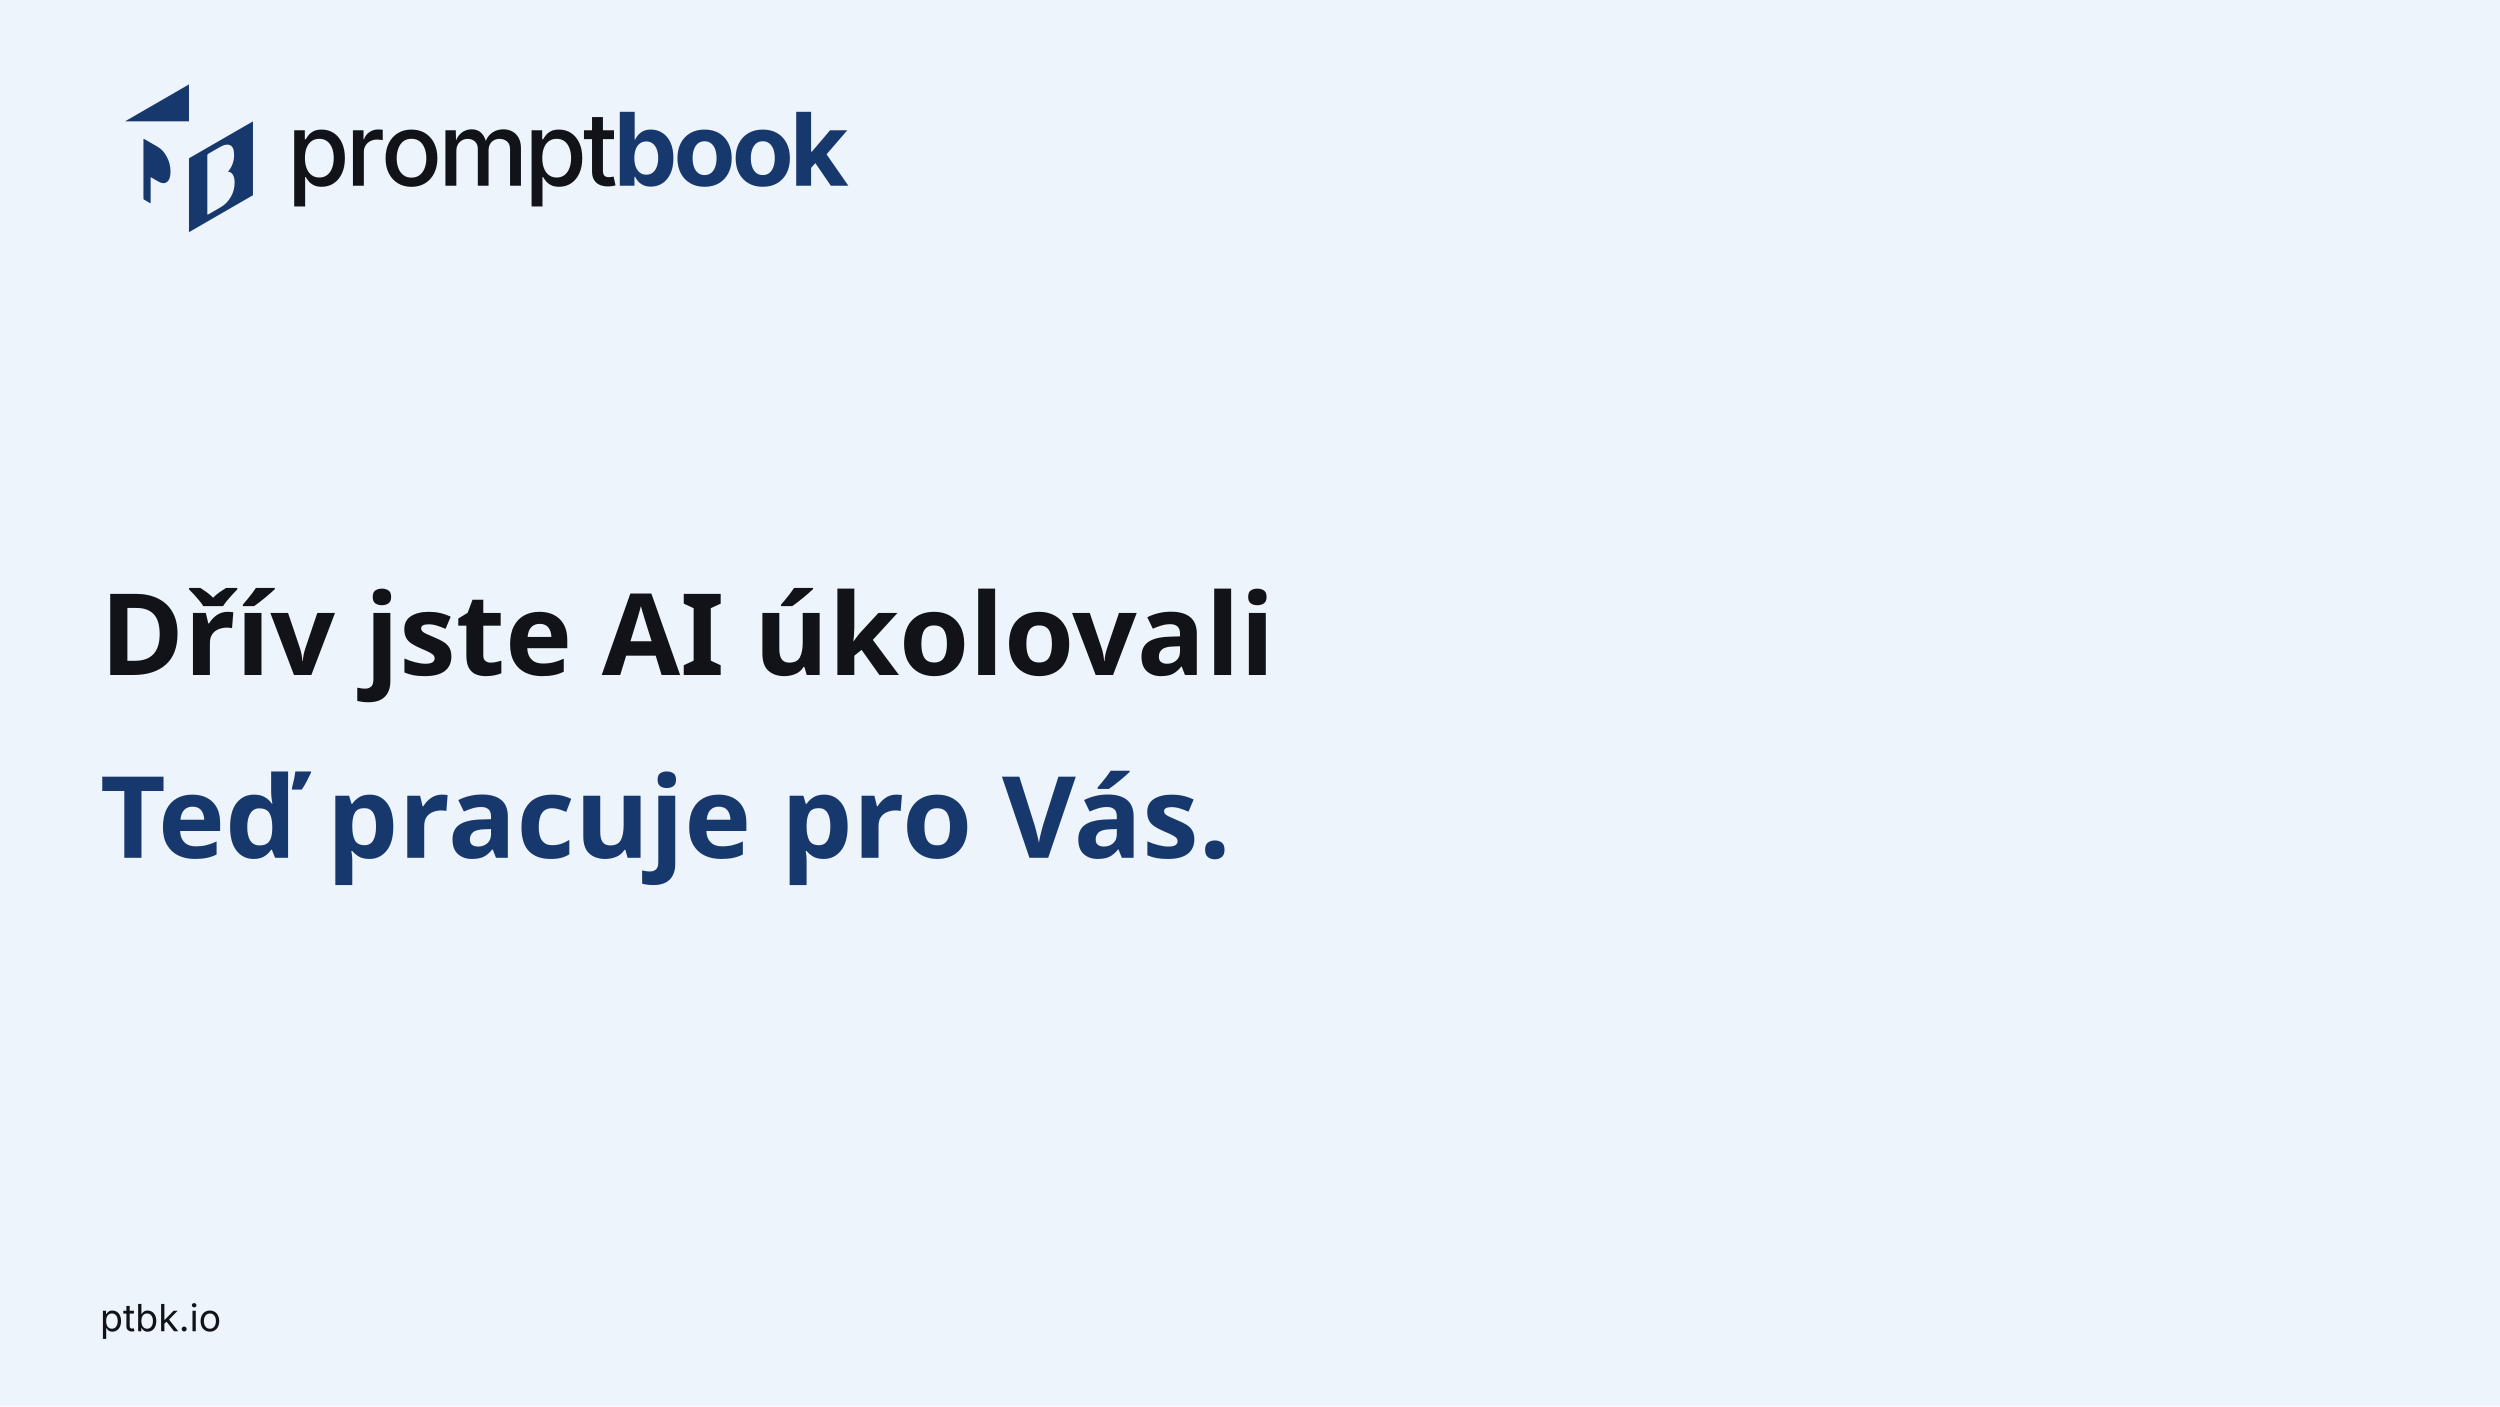
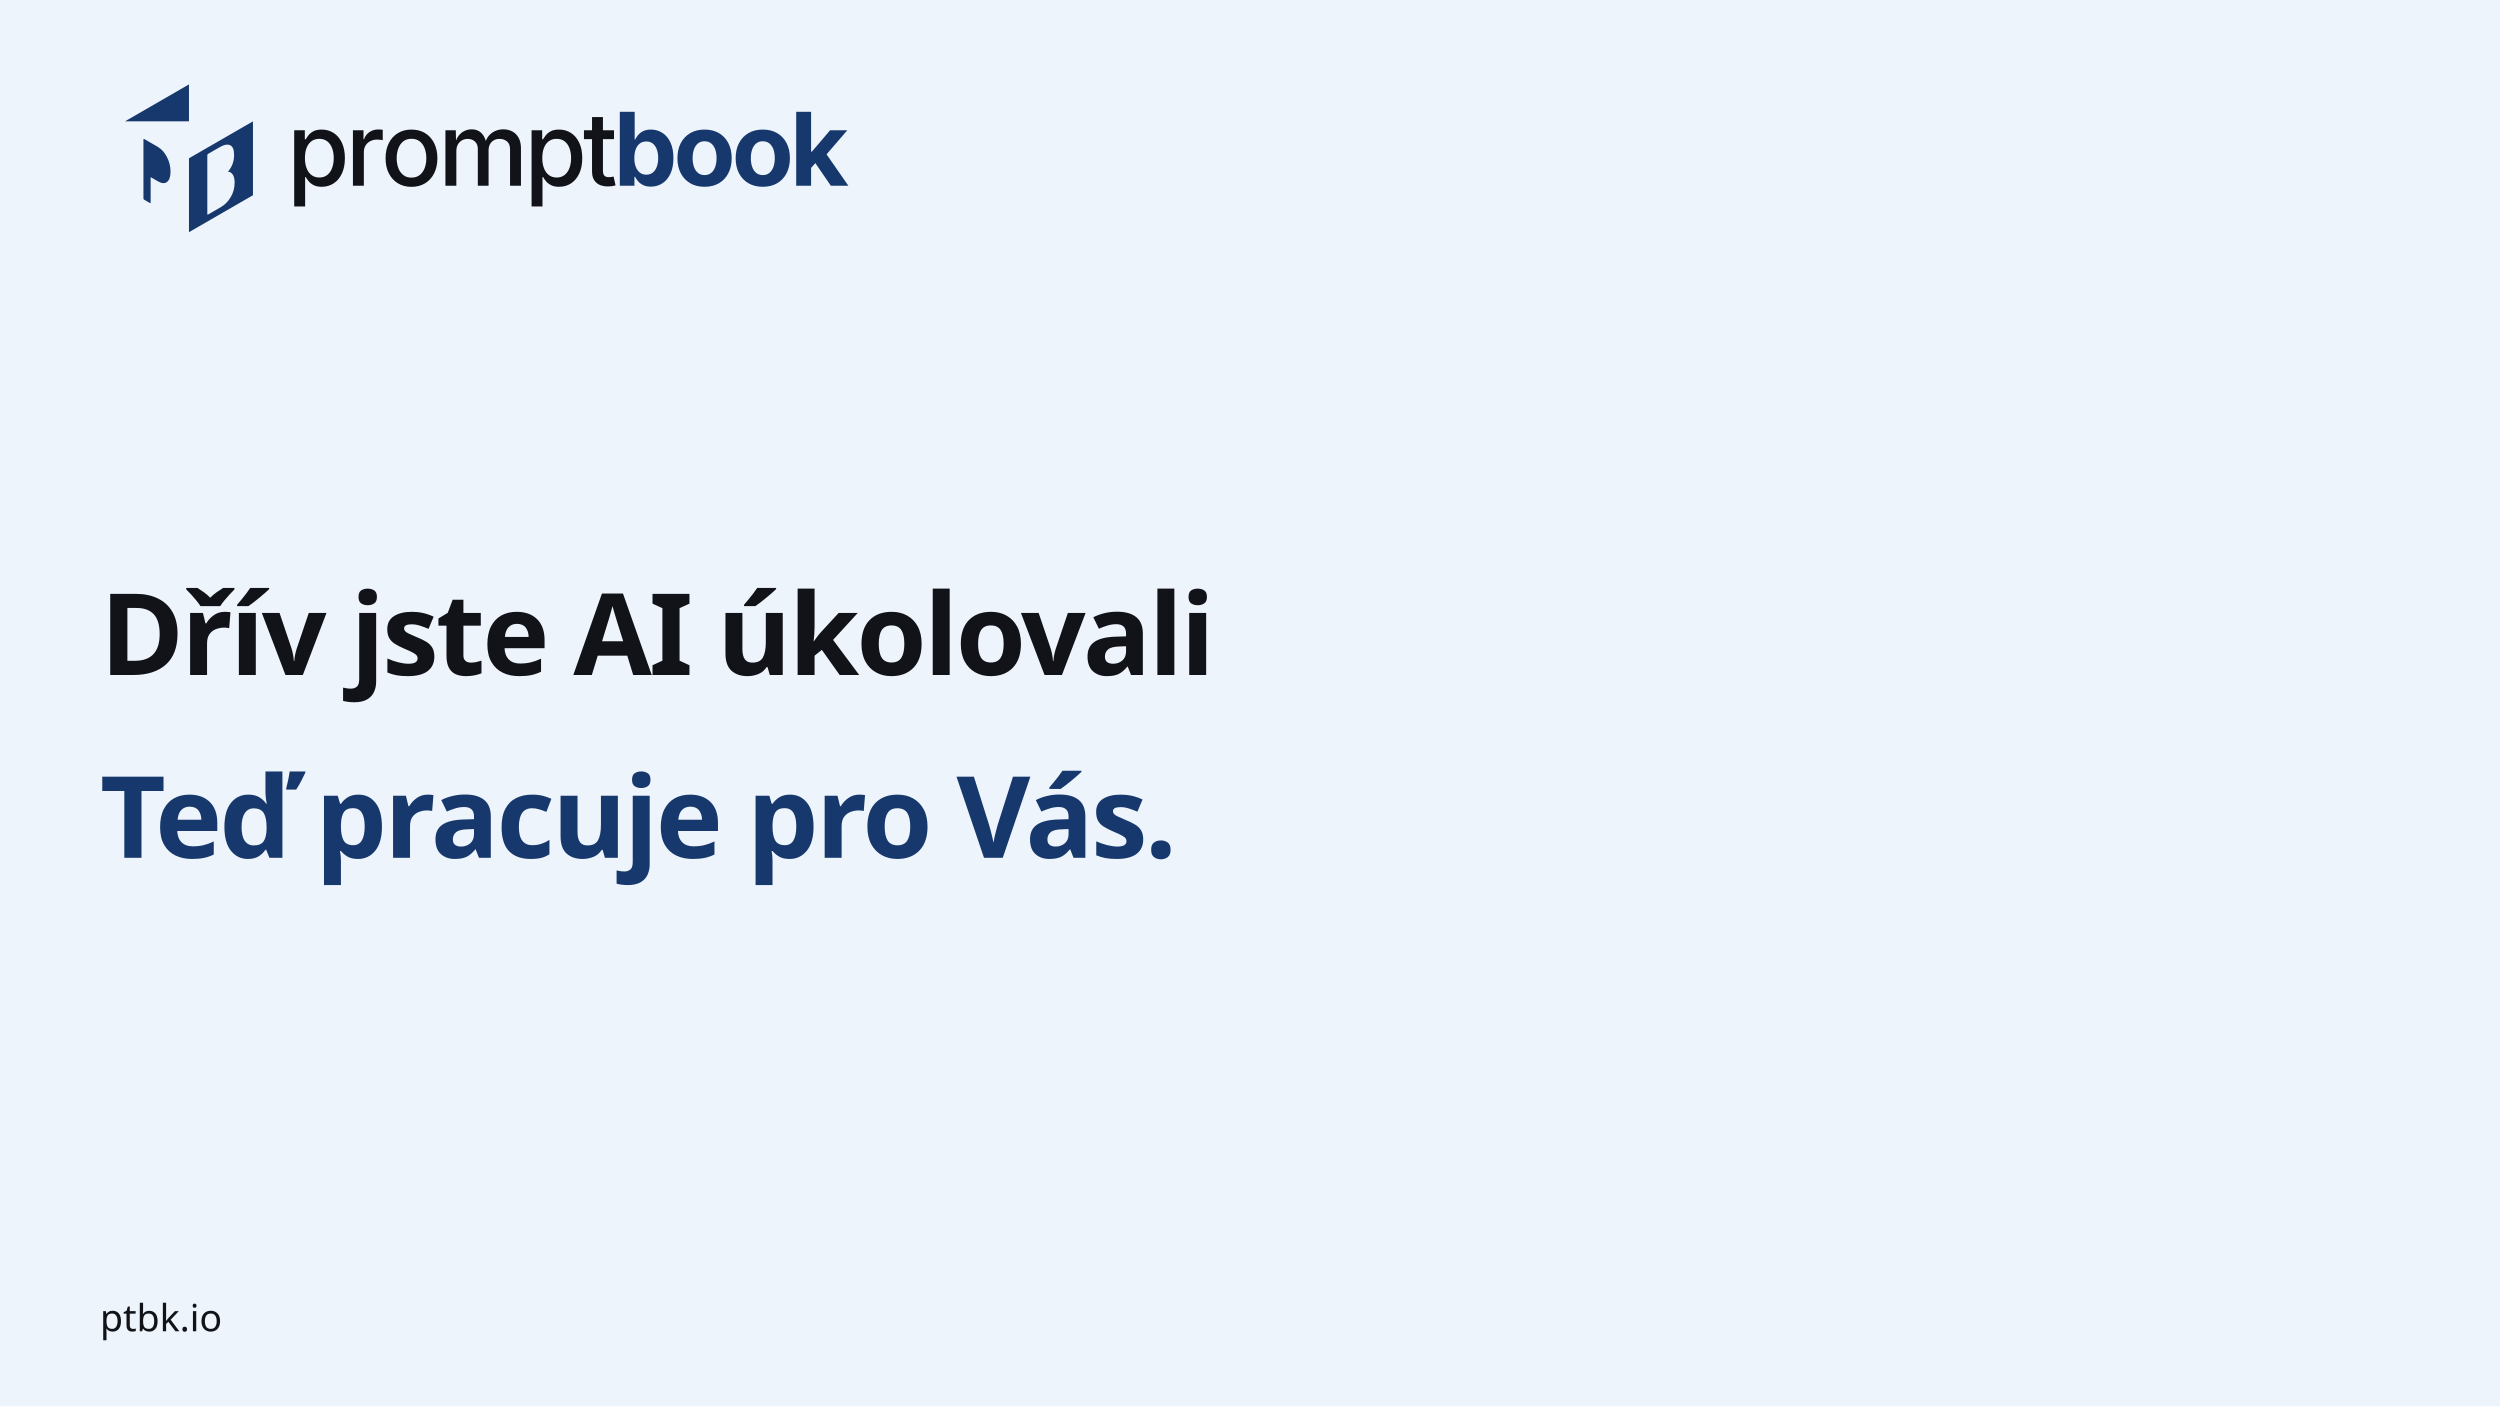
<svg xmlns="http://www.w3.org/2000/svg" width="1600" height="900" viewBox="0 0 1600 900" role="img">
  <rect width="1600" height="900" fill="#EEF4FB" />
  <g transform="translate(64 48) scale(.65)">
    <g transform="translate(10 4.395833) scale(1.212565)">
      <path fill="#17386C" transform="matrix(0.992349 0.572933 -0.992349 0.572933 -100.273 -96.45293)" d="M 170.435,57.258 V 4.896 l 26.181,26.181 v 0 z" />
      <path fill="#17386C" transform="matrix(0.992349 0.572933 0 1.145866 -157.0928 -136.5028)" d="m 197.138,68.251 c 3.15,0 5.687,1.146 7.61,3.437 1.964,2.25 2.946,5.217 2.946,8.899 0,3.601 -0.941,6.505 -2.823,8.715 -1.882,2.209 -4.357,3.314 -7.426,3.314 h -5.769 c -0.164,0 -0.245,0.082 -0.245,0.245 V 110.659 c 0,0.409 -0.205,0.614 -0.614,0.614 h -4.664 c -0.409,0 -0.614,-0.205 -0.614,-0.614 V 68.864 c 0,-0.409 0.205,-0.614 0.614,-0.614 z" />
      <path fill="#17386C" transform="matrix(0.9923484 -0.5729326 0 1.145865 -167.4698 124.8194)" d="m 233.255,63.55 v 52.362 h 52.362 V 63.55 Z m 15.625,4.7 h 9.39 c 3.723,0 6.629,0.982 8.715,2.946 2.128,1.923 3.191,4.746 3.191,8.469 0,4.419 -1.575,7.467 -4.726,9.145 -0.205,0.123 -0.225,0.225 -0.061,0.306 1.637,0.982 2.905,2.353 3.805,4.112 0.941,1.759 1.411,3.846 1.411,6.26 h 5.2e-4 c 0,3.723 -1.064,6.608 -3.192,8.654 -2.087,2.046 -4.848,3.069 -8.285,3.069 h -10.249 c -0.409,0 -0.613,-0.205 -0.613,-0.614 V 68.864 c 0,-0.409 0.204,-0.614 0.613,-0.614 z" />
    </g>
    <path fill="#111318" transform="translate(184 109) scale(0.04882812 -0.04882812)" d="M148 -418V1118H362V936H380Q400 971 435.5 1017.0Q471 1063 534.5 1097.5Q598 1132 703 1132Q837 1132 942.5 1064.0Q1048 996 1109.0 867.0Q1170 738 1170 556Q1170 376 1110.0 246.5Q1050 117 944.5 47.5Q839 -22 703 -22Q602 -22 537.5 12.5Q473 47 436.5 93.0Q400 139 380 175H368V-418ZM654 165Q750 165 815.0 217.0Q880 269 912.5 358.0Q945 447 945 558Q945 668 912.5 755.5Q880 843 815.5 894.0Q751 945 654 945Q560 945 495.0 896.5Q430 848 397.0 761.5Q364 675 364 558Q364 442 397.5 353.5Q431 265 496.0 215.0Q561 165 654 165Z" />
    <path fill="#111318" transform="translate(241.8164 109) scale(0.04882812 -0.04882812)" d="M148 0V1118H361V938H373Q404 1030 481.0 1082.0Q558 1134 656 1134Q677 1134 704.0 1132.5Q731 1131 749 1128V918Q737 922 703.0 926.0Q669 930 634 930Q558 930 497.0 898.0Q436 866 402.0 809.5Q368 753 368 679V0Z" />
    <path fill="#111318" transform="translate(276.4883 109) scale(0.04882812 -0.04882812)" d="M618 -23Q461 -23 343.5 49.0Q226 121 161.0 251.0Q96 381 96 553Q96 727 161.0 857.5Q226 988 343.5 1060.0Q461 1132 618 1132Q776 1132 893.5 1060.0Q1011 988 1076.0 857.5Q1141 727 1141 553Q1141 381 1076.0 251.0Q1011 121 893.5 49.0Q776 -23 618 -23ZM618 163Q720 163 786.5 216.5Q853 270 885.5 358.5Q918 447 918 553Q918 660 885.5 749.5Q853 839 786.5 892.5Q720 946 618 946Q517 946 451.0 892.5Q385 839 352.5 750.0Q320 661 320 553Q320 447 352.5 358.5Q385 270 451.0 216.5Q517 163 618 163Z" />
    <path fill="#111318" transform="translate(332.8887 109) scale(0.04882812 -0.04882812)" d="M148 0V1118H357L363 859H346Q370 954 420.0 1015.0Q470 1076 537.0 1106.5Q604 1137 677 1137Q799 1137 874.0 1061.5Q949 986 975 851H947Q969 943 1023.0 1007.0Q1077 1071 1153.5 1104.0Q1230 1137 1317 1137Q1416 1137 1496.5 1094.0Q1577 1051 1624.0 966.0Q1671 881 1671 754V0H1451V732Q1451 844 1388.5 894.0Q1326 944 1241 944Q1172 944 1122.0 915.0Q1072 886 1045.0 834.5Q1018 783 1018 716V0H801V746Q801 836 743.5 890.0Q686 944 597 944Q536 944 483.5 915.5Q431 887 399.5 831.5Q368 776 368 695V0Z" />
    <path fill="#111318" transform="translate(417.707 109) scale(0.04882812 -0.04882812)" d="M148 -418V1118H362V936H380Q400 971 435.5 1017.0Q471 1063 534.5 1097.5Q598 1132 703 1132Q837 1132 942.5 1064.0Q1048 996 1109.0 867.0Q1170 738 1170 556Q1170 376 1110.0 246.5Q1050 117 944.5 47.5Q839 -22 703 -22Q602 -22 537.5 12.5Q473 47 436.5 93.0Q400 139 380 175H368V-418ZM654 165Q750 165 815.0 217.0Q880 269 912.5 358.0Q945 447 945 558Q945 668 912.5 755.5Q880 843 815.5 894.0Q751 945 654 945Q560 945 495.0 896.5Q430 848 397.0 761.5Q364 675 364 558Q364 442 397.5 353.5Q431 265 496.0 215.0Q561 165 654 165Z" />
    <path fill="#111318" transform="translate(475.5234 109) scale(0.04882812 -0.04882812)" d="M626 1118V939H20V1118ZM183 1384H403V302Q403 235 431.5 203.5Q460 172 525 172Q542 172 570.0 176.0Q598 180 618 184L657 8Q622 -4 582.0 -9.5Q542 -15 503 -15Q351 -15 267.0 63.5Q183 142 183 284Z" />
    <path fill="#17386C" transform="translate(505.5566 109) scale(0.04882812 -0.04882812)" d="M754 -19Q663 -19 600.0 12.0Q537 43 497.5 88.5Q458 134 437 179H423V0H128V1490H428V930H437Q458 974 496.5 1021.0Q535 1068 598.0 1100.0Q661 1132 756 1132Q880 1132 983.0 1068.0Q1086 1004 1147.5 876.0Q1209 748 1209 557Q1209 371 1149.0 242.5Q1089 114 986.0 47.5Q883 -19 754 -19ZM662 222Q740 222 793.5 265.0Q847 308 874.5 384.0Q902 460 902 558Q902 656 874.5 731.0Q847 806 794.0 849.0Q741 892 662 892Q585 892 531.0 850.5Q477 809 449.0 734.5Q421 660 421 558Q421 457 449.5 381.5Q478 306 532.0 264.0Q586 222 662 222Z" />
    <path fill="#17386C" transform="translate(564.5938 109) scale(0.04882812 -0.04882812)" d="M628 -22Q460 -22 337.0 50.5Q214 123 147.5 252.5Q81 382 81 554Q81 728 147.5 857.5Q214 987 337.0 1059.5Q460 1132 628 1132Q797 1132 919.5 1059.5Q1042 987 1108.5 857.5Q1175 728 1175 554Q1175 382 1108.5 252.5Q1042 123 919.5 50.5Q797 -22 628 -22ZM628 214Q708 214 762.0 258.5Q816 303 843.0 380.5Q870 458 870 555Q870 654 843.0 731.0Q816 808 762.0 852.0Q708 896 628 896Q548 896 494.5 852.0Q441 808 414.0 731.0Q387 654 387 555Q387 458 414.0 380.5Q441 303 494.5 258.5Q548 214 628 214Z" />
    <path fill="#17386C" transform="translate(621.9219 109) scale(0.04882812 -0.04882812)" d="M628 -22Q460 -22 337.0 50.5Q214 123 147.5 252.5Q81 382 81 554Q81 728 147.5 857.5Q214 987 337.0 1059.5Q460 1132 628 1132Q797 1132 919.5 1059.5Q1042 987 1108.5 857.5Q1175 728 1175 554Q1175 382 1108.5 252.5Q1042 123 919.5 50.5Q797 -22 628 -22ZM628 214Q708 214 762.0 258.5Q816 303 843.0 380.5Q870 458 870 555Q870 654 843.0 731.0Q816 808 762.0 852.0Q708 896 628 896Q548 896 494.5 852.0Q441 808 414.0 731.0Q387 654 387 555Q387 458 414.0 380.5Q441 303 494.5 258.5Q548 214 628 214Z" />
    <path fill="#17386C" transform="translate(679.25 109) scale(0.04882812 -0.04882812)" d="M400 327V688H445L811 1118H1158L675 557H604ZM128 0V1490H428V0ZM826 0 490 490 691 703 1179 0Z" />
  </g>
-   <g font-family="Outfit, sans-serif" font-size="72.727" font-weight="600" fill="#111318">
+   <g font-family="&quot;Exo 2&quot;, sans-serif" font-size="72.727" font-weight="600" letter-spacing="-.025em" fill="#111318">
    <text x="64" y="432.0">Dřív jste AI úkolovali</text>
    <text x="64" y="549.0" fill="#17386C">Teď pracuje pro Vás.</text>
  </g>
-   <text x="64" y="852" font-family="Inter, sans-serif" font-size="24" fill="#111318">ptbk.io</text>
+   <text x="64" y="852" font-family="&quot;Barlow&quot;, sans-serif" font-size="24" fill="#111318">ptbk.io</text>
</svg>
